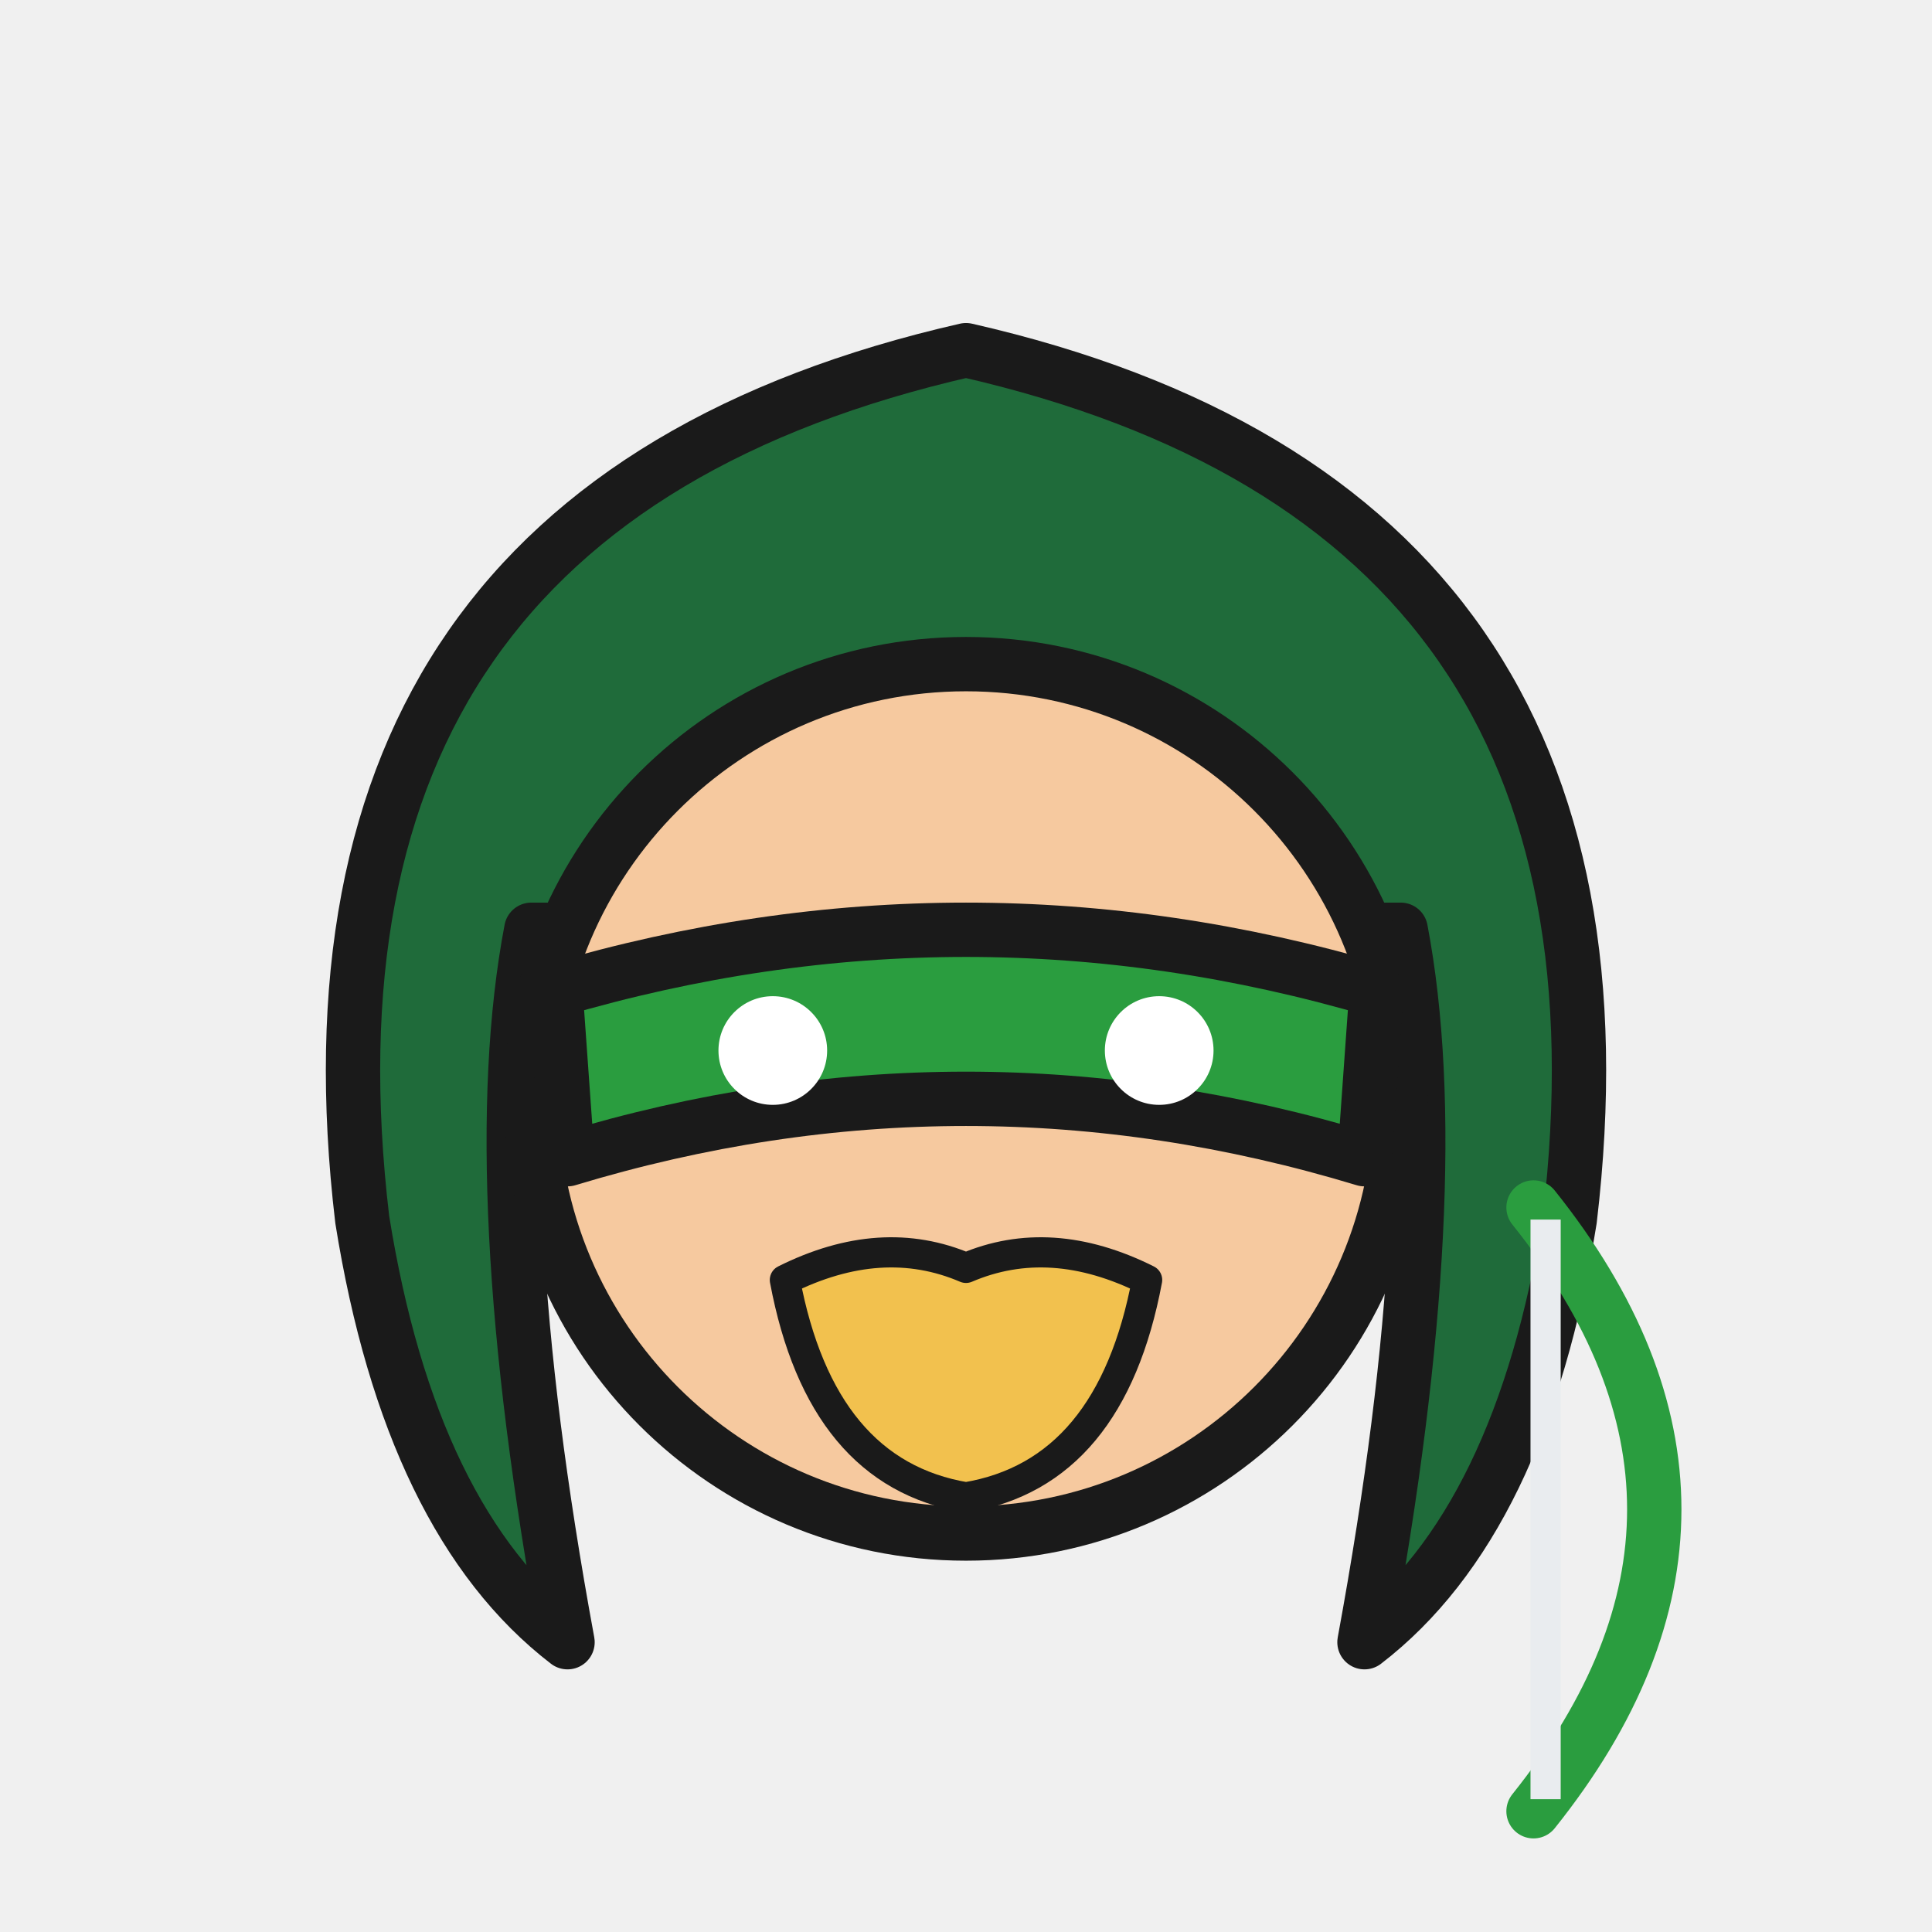
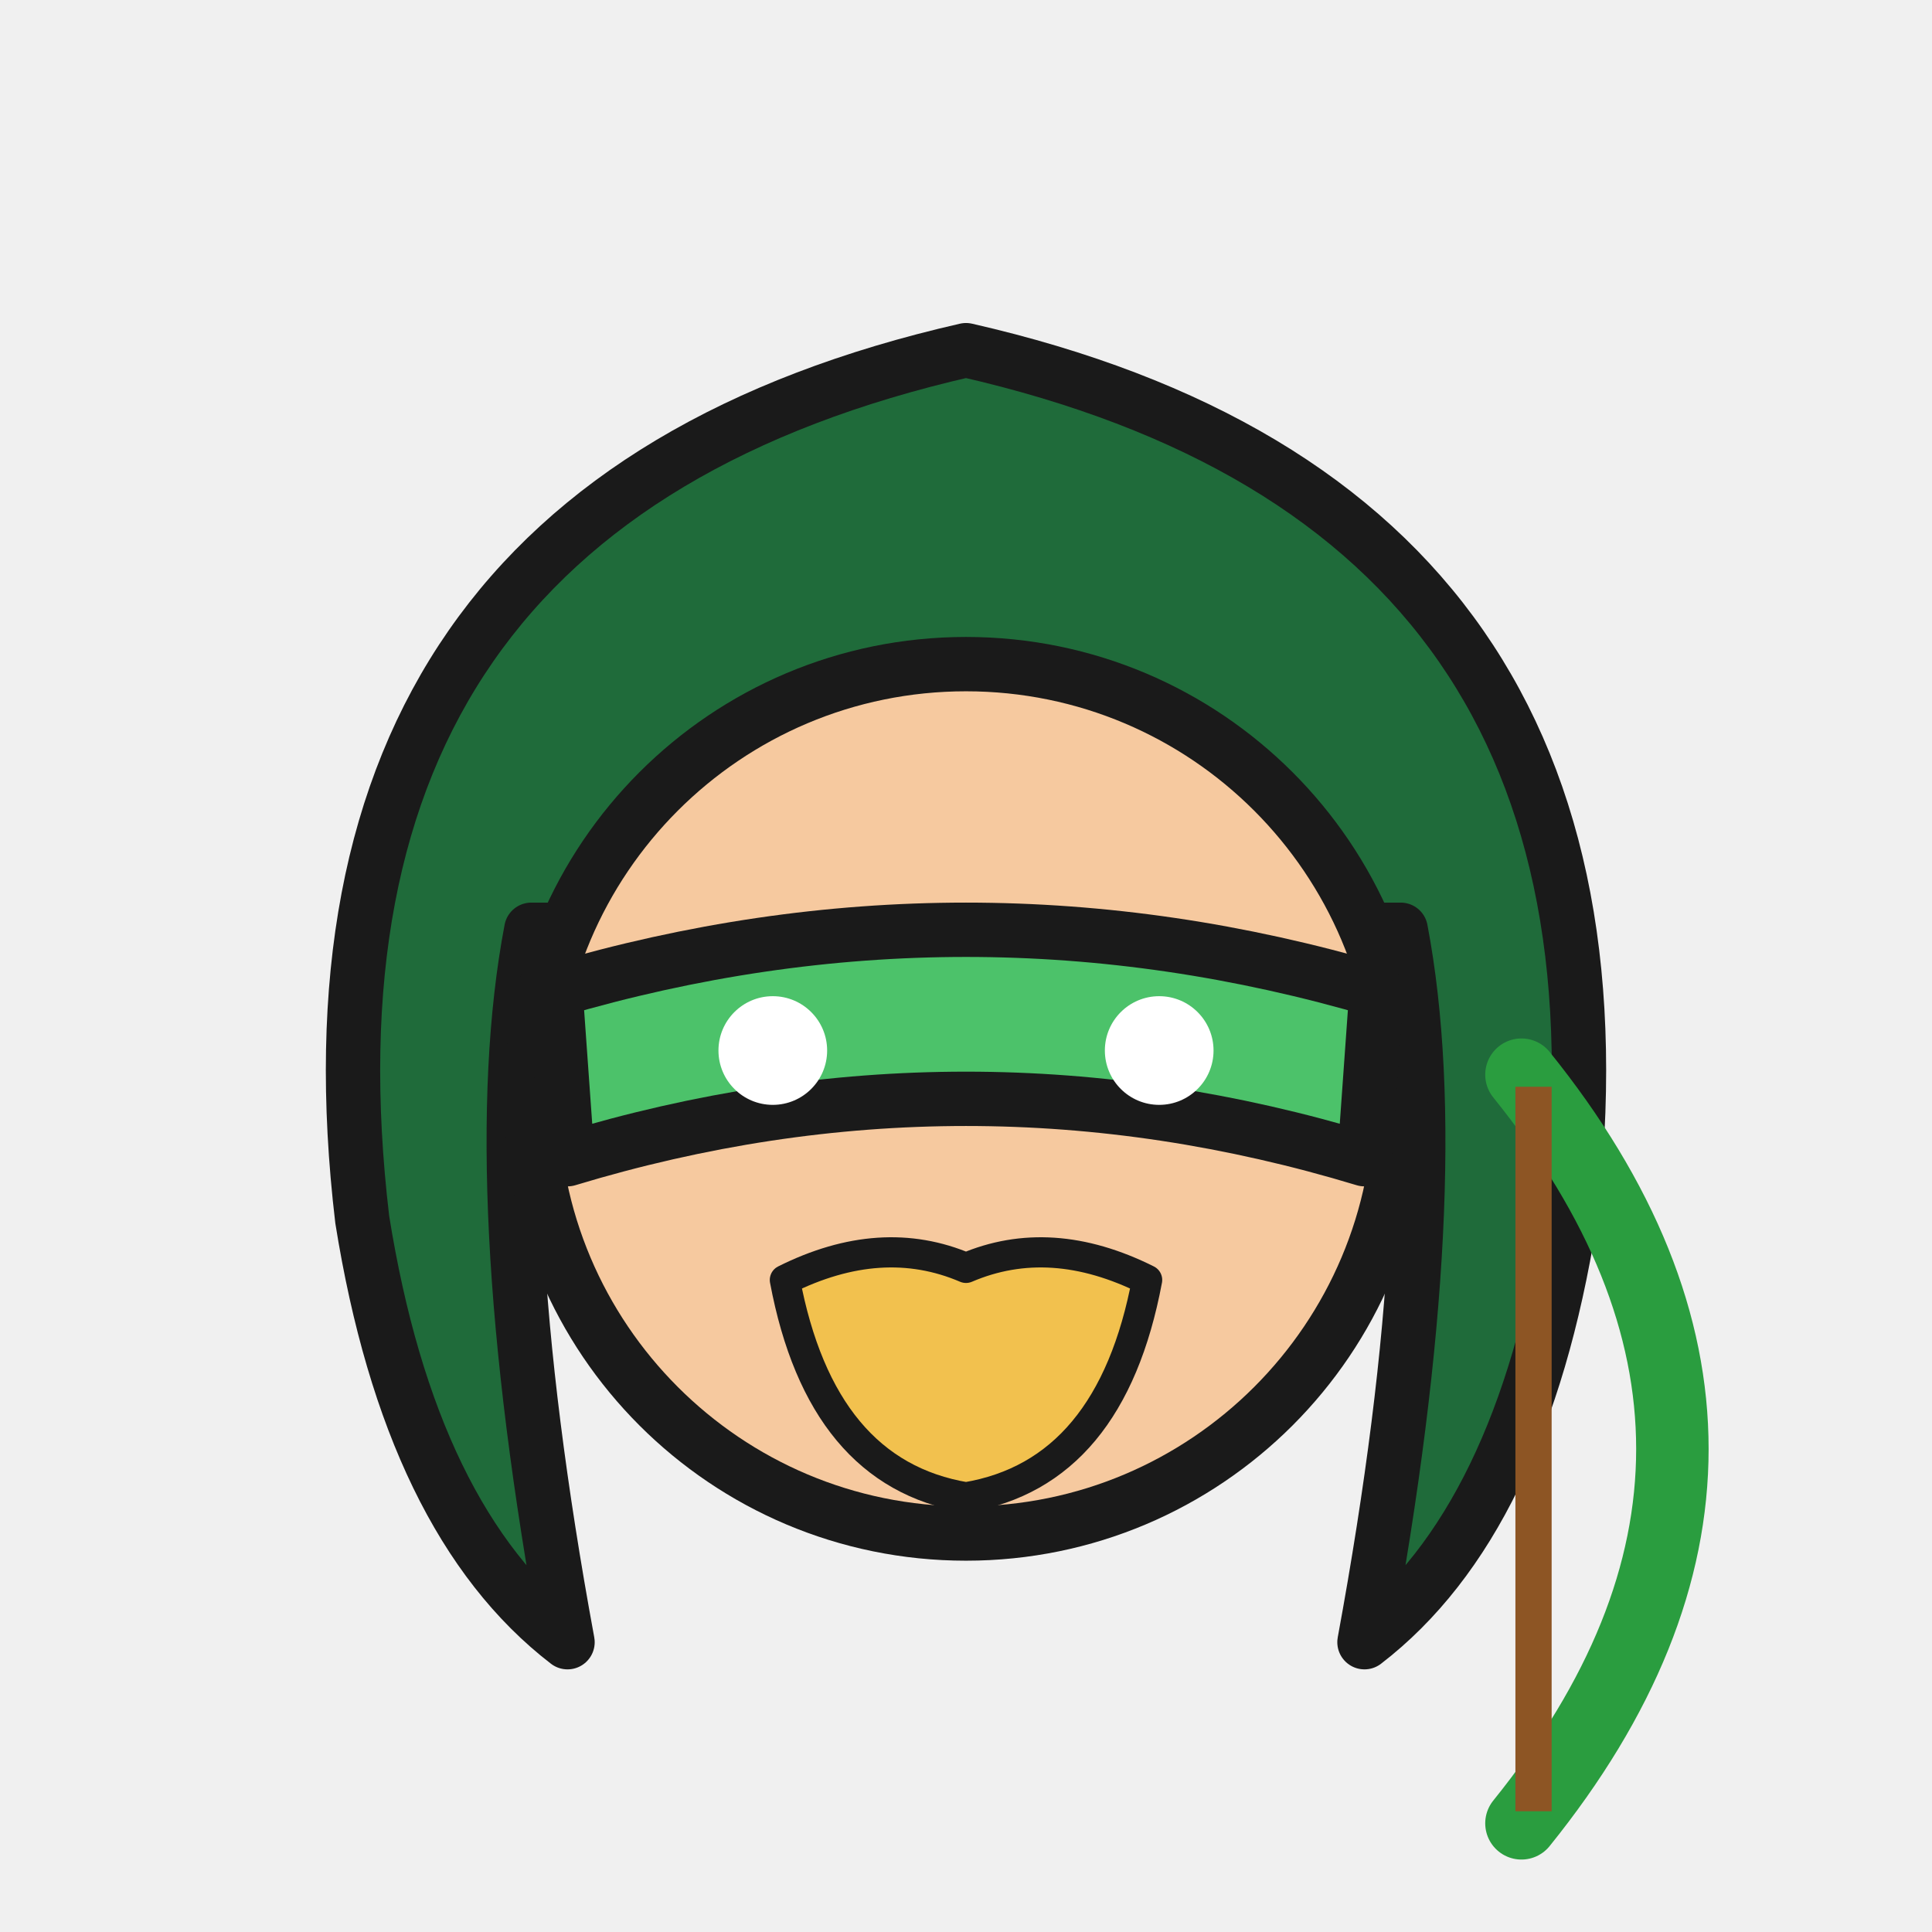
<svg xmlns="http://www.w3.org/2000/svg" viewBox="0 0 320 320">
  <path d="M60 202 Q46 84 160 58 Q274 84 260 202 Q252 252 226 272 Q240 196 232 154 L88 154 Q80 196 94 272 Q68 252 60 202 Z" fill="#1f6b3a" stroke="#1a1a1a" stroke-width="9" stroke-linecap="round" stroke-linejoin="round" />
  <circle cx="160" cy="182" r="72" fill="#f6c99f" stroke="#1a1a1a" stroke-width="9" stroke-linecap="round" stroke-linejoin="round" />
-   <path d="M92 164 Q160 144 228 164 L226 192 Q160 172 94 192 Z" fill="#2a9d3f" stroke="#1a1a1a" stroke-width="9" stroke-linecap="round" stroke-linejoin="round" />
+   <path d="M92 164 Q160 144 228 164 L226 192 Q160 172 94 192 Z" fill="#4cc26a" stroke="#1a1a1a" stroke-width="9" stroke-linecap="round" stroke-linejoin="round" />
  <circle cx="128" cy="174" r="9" fill="#fff" />
  <circle cx="192" cy="174" r="9" fill="#fff" />
  <path d="M130 212 Q146 204 160 210 Q174 204 190 212 Q184 244 160 248 Q136 244 130 212 Z" fill="#f2c14e" stroke="#1a1a1a" stroke-width="5" stroke-linecap="round" stroke-linejoin="round" />
-   <path d="M254 200 Q294 250 254 300" fill="none" stroke="#2a9d3f" stroke-width="9" stroke-linecap="round" />
-   <line x1="256" y1="202" x2="256" y2="298" stroke="#e9ecef" stroke-width="5" />
+   <path d="M252 178 Q302 240 252 302" fill="none" stroke="#2a9d3f" stroke-width="12" stroke-linecap="round" />
+   <line x1="254" y1="180" x2="254" y2="300" stroke="#8d5524" stroke-width="6" />
</svg>
